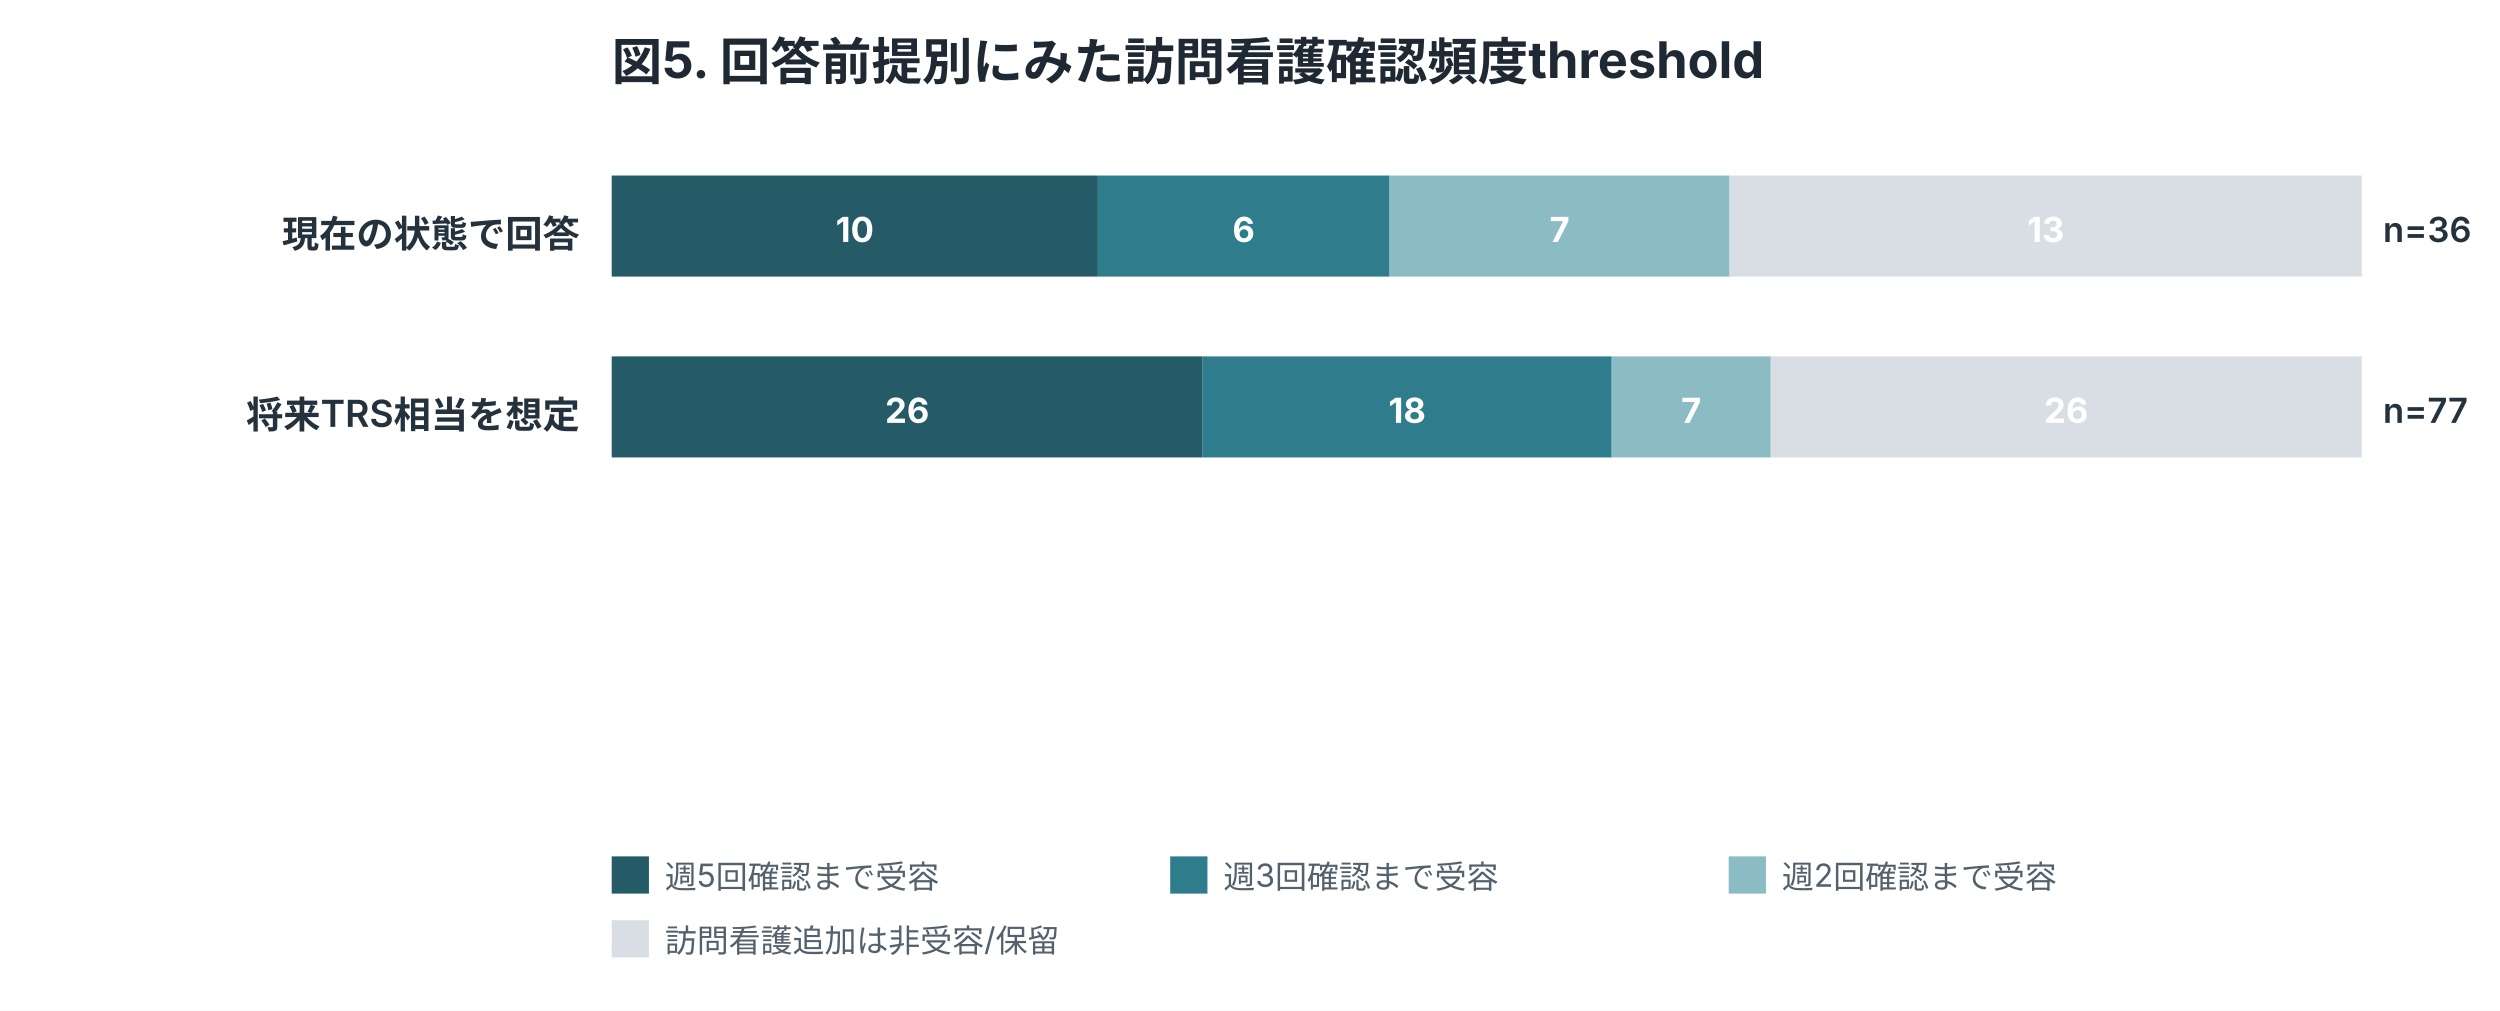
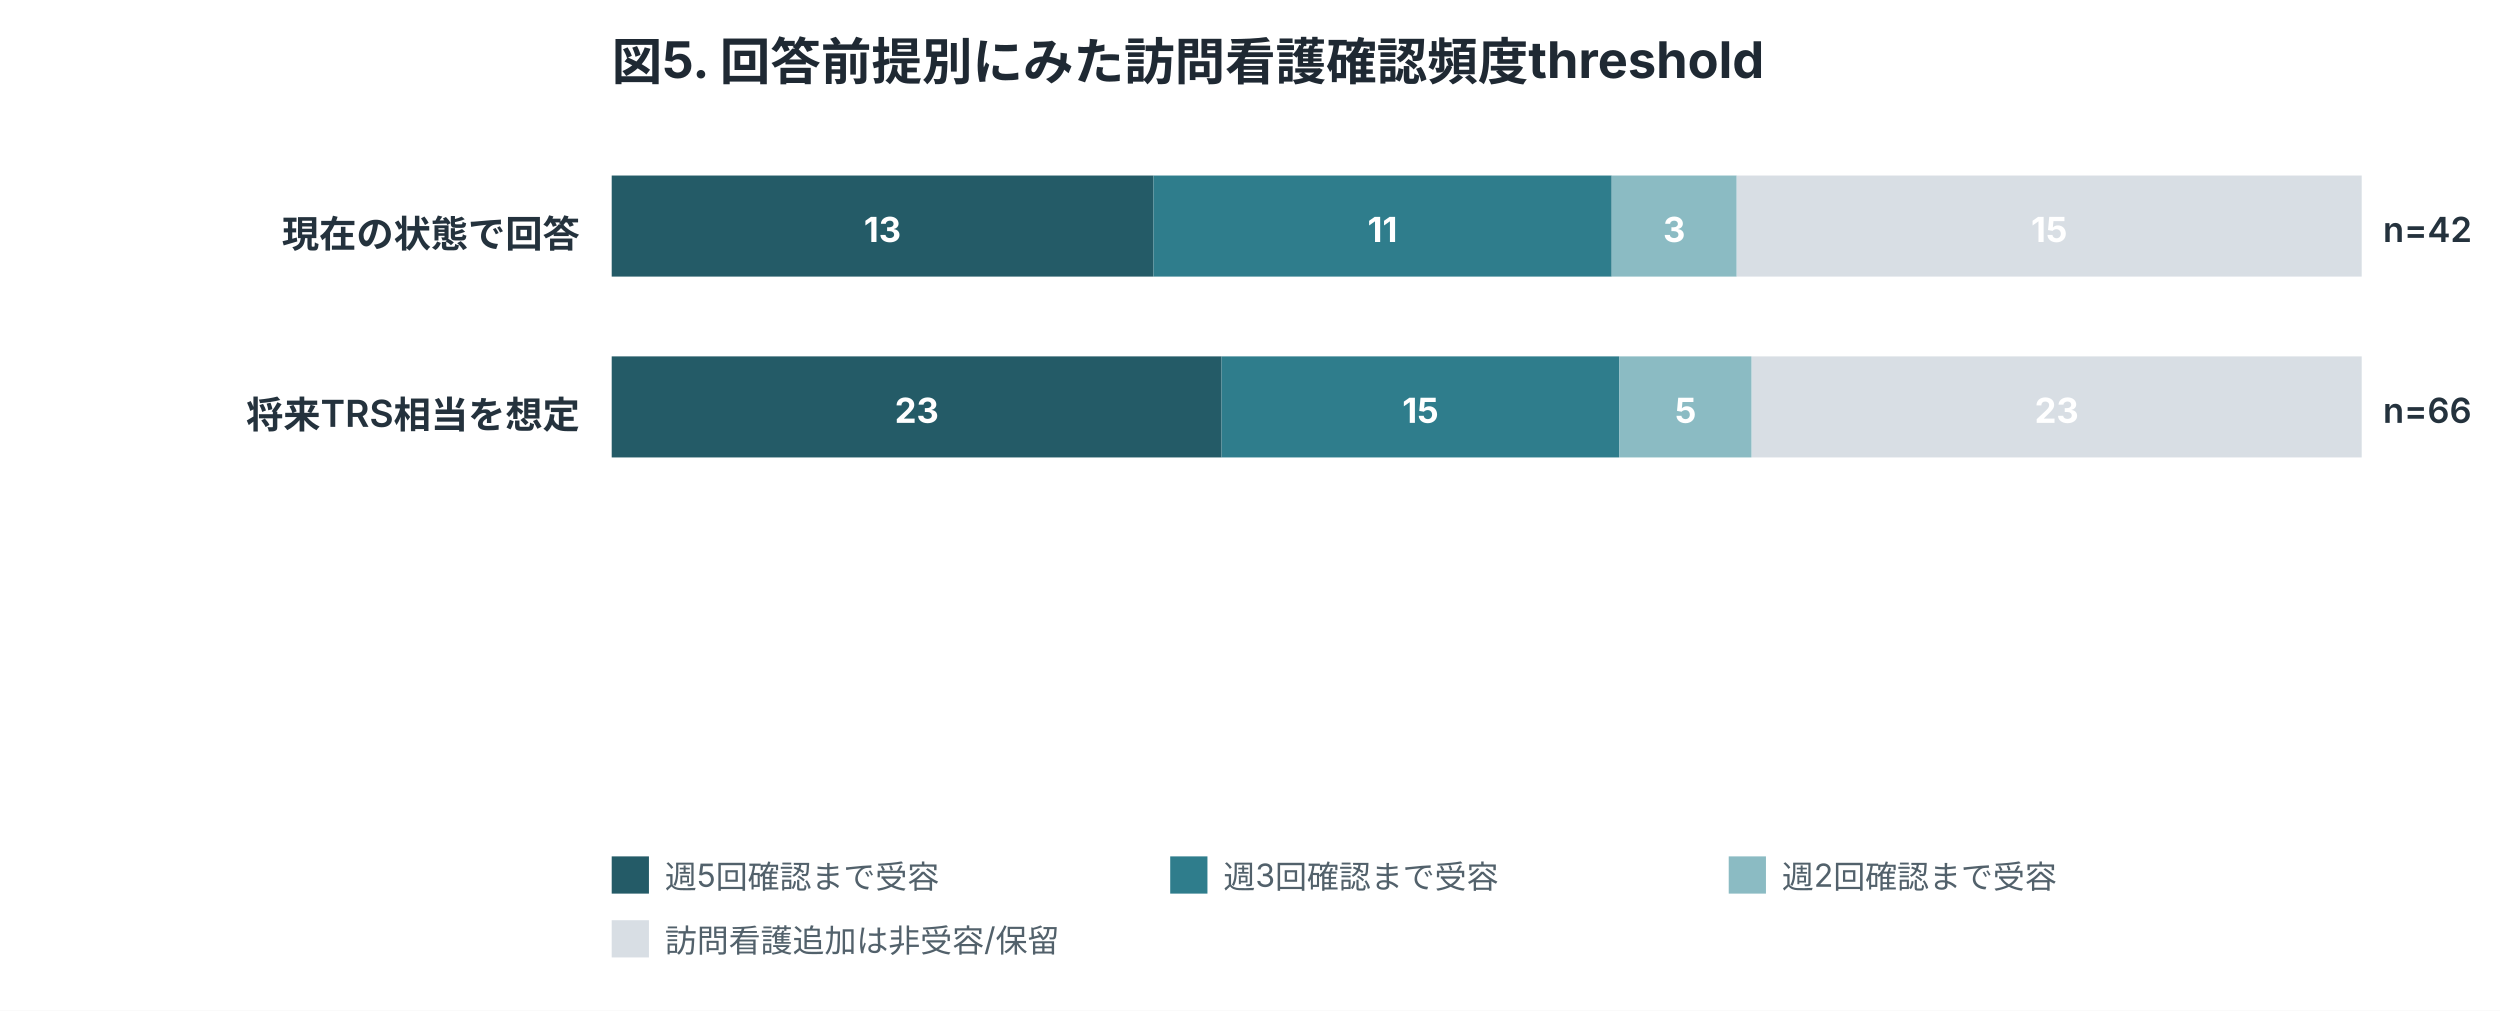
<svg xmlns="http://www.w3.org/2000/svg" width="940" height="380" viewBox="0 0 940 380" role="img">
  <style>
.title{font:700 19px -apple-system,BlinkMacSystemFont,"Segoe UI",sans-serif;fill:#1f2933}
.label{font:600 14px -apple-system,BlinkMacSystemFont,"Segoe UI",sans-serif;fill:#24323d}
.num{font:600 13px -apple-system,BlinkMacSystemFont,"Segoe UI",sans-serif;fill:#24323d}
.axis,.legend,.note{font:12px -apple-system,BlinkMacSystemFont,"Segoe UI",sans-serif;fill:#52616b}
.inside{font:700 13px -apple-system,BlinkMacSystemFont,"Segoe UI",sans-serif;fill:white}
.big{font:700 34px -apple-system,BlinkMacSystemFont,"Segoe UI",sans-serif;fill:#1f2933}
</style>
  <rect width="100%" height="100%" fill="white" />
  <text x="230" y="30" class="title">図5. 回答前提別にみた訪問看護確認頻度threshold</text>
  <text x="218" y="93" text-anchor="end" class="label">現在の状態で回答</text>
-   <rect x="230.0" y="66" width="182.8" height="38" fill="#245b67" />
-   <text x="321.4" y="91" text-anchor="middle" class="inside">10</text>
-   <rect x="412.8" y="66" width="109.7" height="38" fill="#2f7d8c" />
-   <text x="467.6" y="91" text-anchor="middle" class="inside">6</text>
-   <rect x="522.4" y="66" width="127.9" height="38" fill="#8bbbc3" />
-   <text x="586.4" y="91" text-anchor="middle" class="inside">7</text>
-   <rect x="650.4" y="66" width="237.6" height="38" fill="#d8dee4" />
-   <text x="769.2" y="91" text-anchor="middle" class="inside">13</text>
-   <text x="896" y="91" class="num">n=36</text>
+   <rect x="230.0" y="66" width="203.7" height="38" fill="#245b67" />
+   <text x="331.8" y="91" text-anchor="middle" class="inside">13</text>
+   <rect x="433.7" y="66" width="172.3" height="38" fill="#2f7d8c" />
+   <text x="519.8" y="91" text-anchor="middle" class="inside">11</text>
+   <rect x="606.0" y="66" width="47.0" height="38" fill="#8bbbc3" />
+   <text x="629.5" y="91" text-anchor="middle" class="inside">3</text>
+   <rect x="653.0" y="66" width="235.0" height="38" fill="#d8dee4" />
+   <text x="770.5" y="91" text-anchor="middle" class="inside">15</text>
+   <text x="896" y="91" class="num">n=42</text>
  <text x="218" y="161" text-anchor="end" class="label">将来TRS相当を想定</text>
-   <rect x="230.0" y="134" width="222.2" height="38" fill="#245b67" />
-   <text x="341.1" y="159" text-anchor="middle" class="inside">26</text>
-   <rect x="452.2" y="134" width="153.8" height="38" fill="#2f7d8c" />
-   <text x="529.1" y="159" text-anchor="middle" class="inside">18</text>
-   <rect x="606.0" y="134" width="59.8" height="38" fill="#8bbbc3" />
-   <text x="635.9" y="159" text-anchor="middle" class="inside">7</text>
-   <rect x="665.8" y="134" width="222.2" height="38" fill="#d8dee4" />
-   <text x="776.9" y="159" text-anchor="middle" class="inside">26</text>
-   <text x="896" y="159" class="num">n=77</text>
+   <rect x="230.0" y="134" width="229.3" height="38" fill="#245b67" />
+   <text x="344.7" y="159" text-anchor="middle" class="inside">23</text>
+   <rect x="459.3" y="134" width="149.5" height="38" fill="#2f7d8c" />
+   <text x="534.1" y="159" text-anchor="middle" class="inside">15</text>
+   <rect x="608.8" y="134" width="49.8" height="38" fill="#8bbbc3" />
+   <text x="633.8" y="159" text-anchor="middle" class="inside">5</text>
+   <rect x="658.7" y="134" width="229.3" height="38" fill="#d8dee4" />
+   <text x="773.3" y="159" text-anchor="middle" class="inside">23</text>
+   <text x="896" y="159" class="num">n=66</text>
  <rect x="230" y="322" width="14" height="14" fill="#245b67" />
  <text x="250" y="334" class="legend">週5回確認まで受容</text>
  <rect x="440" y="322" width="14" height="14" fill="#2f7d8c" />
  <text x="460" y="334" class="legend">週3回確認まで受容</text>
  <rect x="650" y="322" width="14" height="14" fill="#8bbbc3" />
  <text x="670" y="334" class="legend">週2回確認まで受容</text>
  <rect x="230" y="346" width="14" height="14" fill="#d8dee4" />
  <text x="250" y="358" class="legend">訪問看護追加は非受容/保留</text>
</svg>
